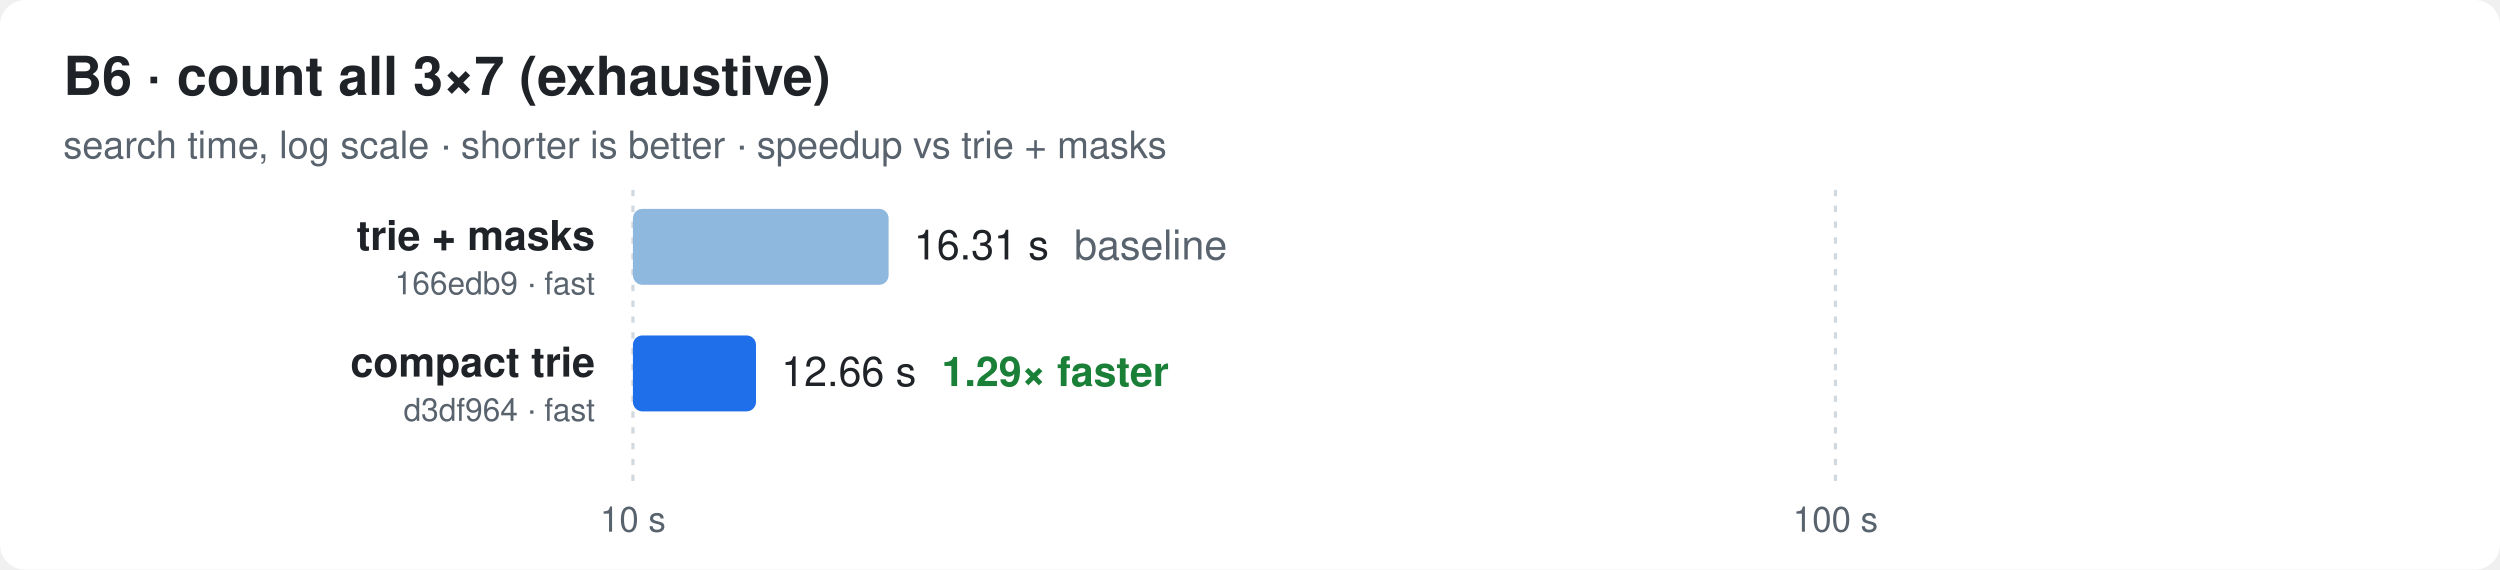
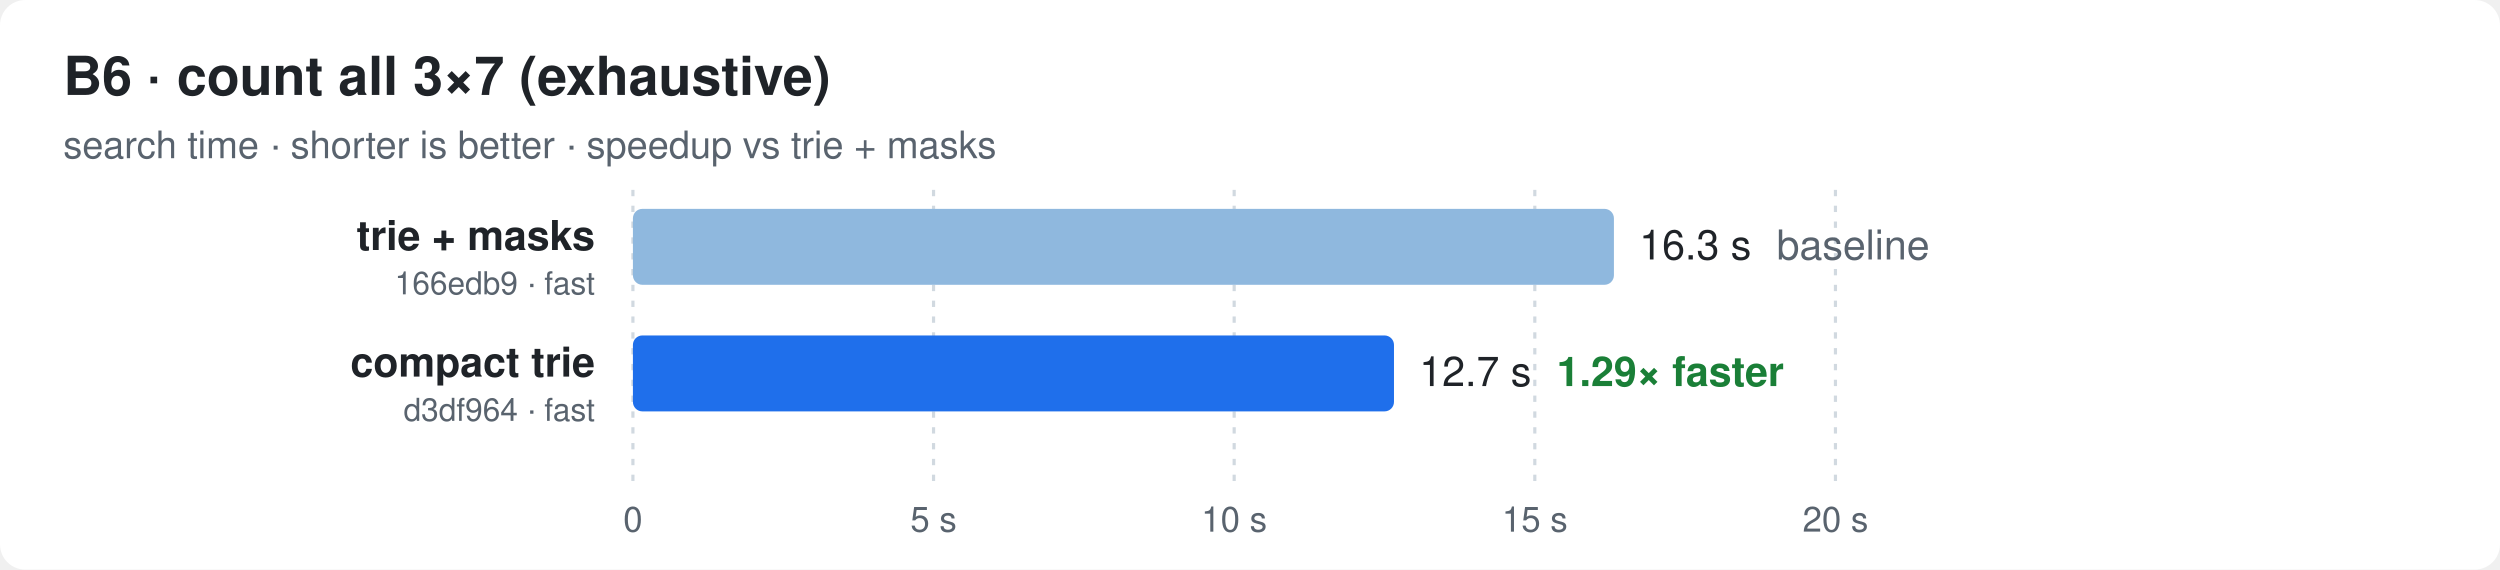
<svg xmlns="http://www.w3.org/2000/svg" width="790" height="180" viewBox="0 0 790 180" font-family="ui-sans-serif,-apple-system,Segoe UI,Helvetica,Arial,sans-serif">
  <style>
  .bg{fill:#ffffff} .t{fill:#1f2328} .m{fill:#59636e} .g{stroke:#d1d9e0}
  .bar{fill:#8fb8de} .best{fill:#1f6feb} .x{fill:#1a7f37;font-weight:600}
  @media (prefers-color-scheme: dark){
    .bg{fill:#0d1117} .t{fill:#e6edf3} .m{fill:#9198a1} .g{stroke:#30363d}
    .bar{fill:#2f5f8f} .best{fill:#4493f8} .x{fill:#3fb950}
  }
</style>
  <rect class="bg" width="790" height="180" rx="8" />
  <text class="t" x="20" y="30" font-size="17" font-weight="700">B6 · count all 3×7 (exhaustive)</text>
-   <text class="m" x="20" y="50" font-size="12">search time, log scale · shorter is better · speedup vs trie + masks</text>
+   <text class="m" x="20" y="50" font-size="12">search time · shorter is better · speedup vs trie + masks</text>
  <line class="g" x1="200.0" x2="200.0" y1="60" y2="152" stroke-dasharray="2 3" />
-   <text class="m" x="200.0" y="168" font-size="11" text-anchor="middle">10 s</text>
+   <text class="m" x="200.0" y="168" font-size="11" text-anchor="middle">0</text>
+   <line class="g" x1="295.0" x2="295.0" y1="60" y2="152" stroke-dasharray="2 3" />
+   <text class="m" x="295.0" y="168" font-size="11" text-anchor="middle">5 s</text>
+   <line class="g" x1="390.0" x2="390.0" y1="60" y2="152" stroke-dasharray="2 3" />
+   <text class="m" x="390.0" y="168" font-size="11" text-anchor="middle">10 s</text>
+   <line class="g" x1="485.0" x2="485.0" y1="60" y2="152" stroke-dasharray="2 3" />
+   <text class="m" x="485.0" y="168" font-size="11" text-anchor="middle">15 s</text>
  <line class="g" x1="580.0" x2="580.0" y1="60" y2="152" stroke-dasharray="2 3" />
-   <text class="m" x="580.0" y="168" font-size="11" text-anchor="middle">100 s</text>
+   <text class="m" x="580.0" y="168" font-size="11" text-anchor="middle">20 s</text>
  <text class="t" x="188" y="79.0" font-size="13" font-weight="600" text-anchor="end">trie + masks</text>
  <text class="m" x="188" y="93.0" font-size="10" text-anchor="end">166edb9 · fast</text>
-   <rect class="bar" x="200" y="66" width="80.8" height="24" rx="3" />
-   <text class="t" x="288.8" y="82.0" font-size="13">16.31 s<tspan class="m" dx="8">baseline</tspan>
+   <rect class="bar" x="200" y="66" width="310.0" height="24" rx="3" />
+   <text class="t" x="518.0" y="82.0" font-size="13">16.3 s<tspan class="m" dx="8">baseline</tspan>
  </text>
  <text class="t" x="188" y="119.0" font-size="13" font-weight="600" text-anchor="end">compact trie</text>
  <text class="m" x="188" y="133.0" font-size="10" text-anchor="end">d3df964 · fast</text>
-   <rect class="best" x="200" y="106" width="38.9" height="24" rx="3" />
-   <text class="t" x="246.9" y="122.0" font-size="13">12.66 s<tspan class="x" dx="8">1.29× faster</tspan>
+   <rect class="best" x="200" y="106" width="240.5" height="24" rx="3" />
+   <text class="t" x="448.5" y="122.0" font-size="13">12.7 s<tspan class="x" dx="8">1.29× faster</tspan>
  </text>
</svg>
